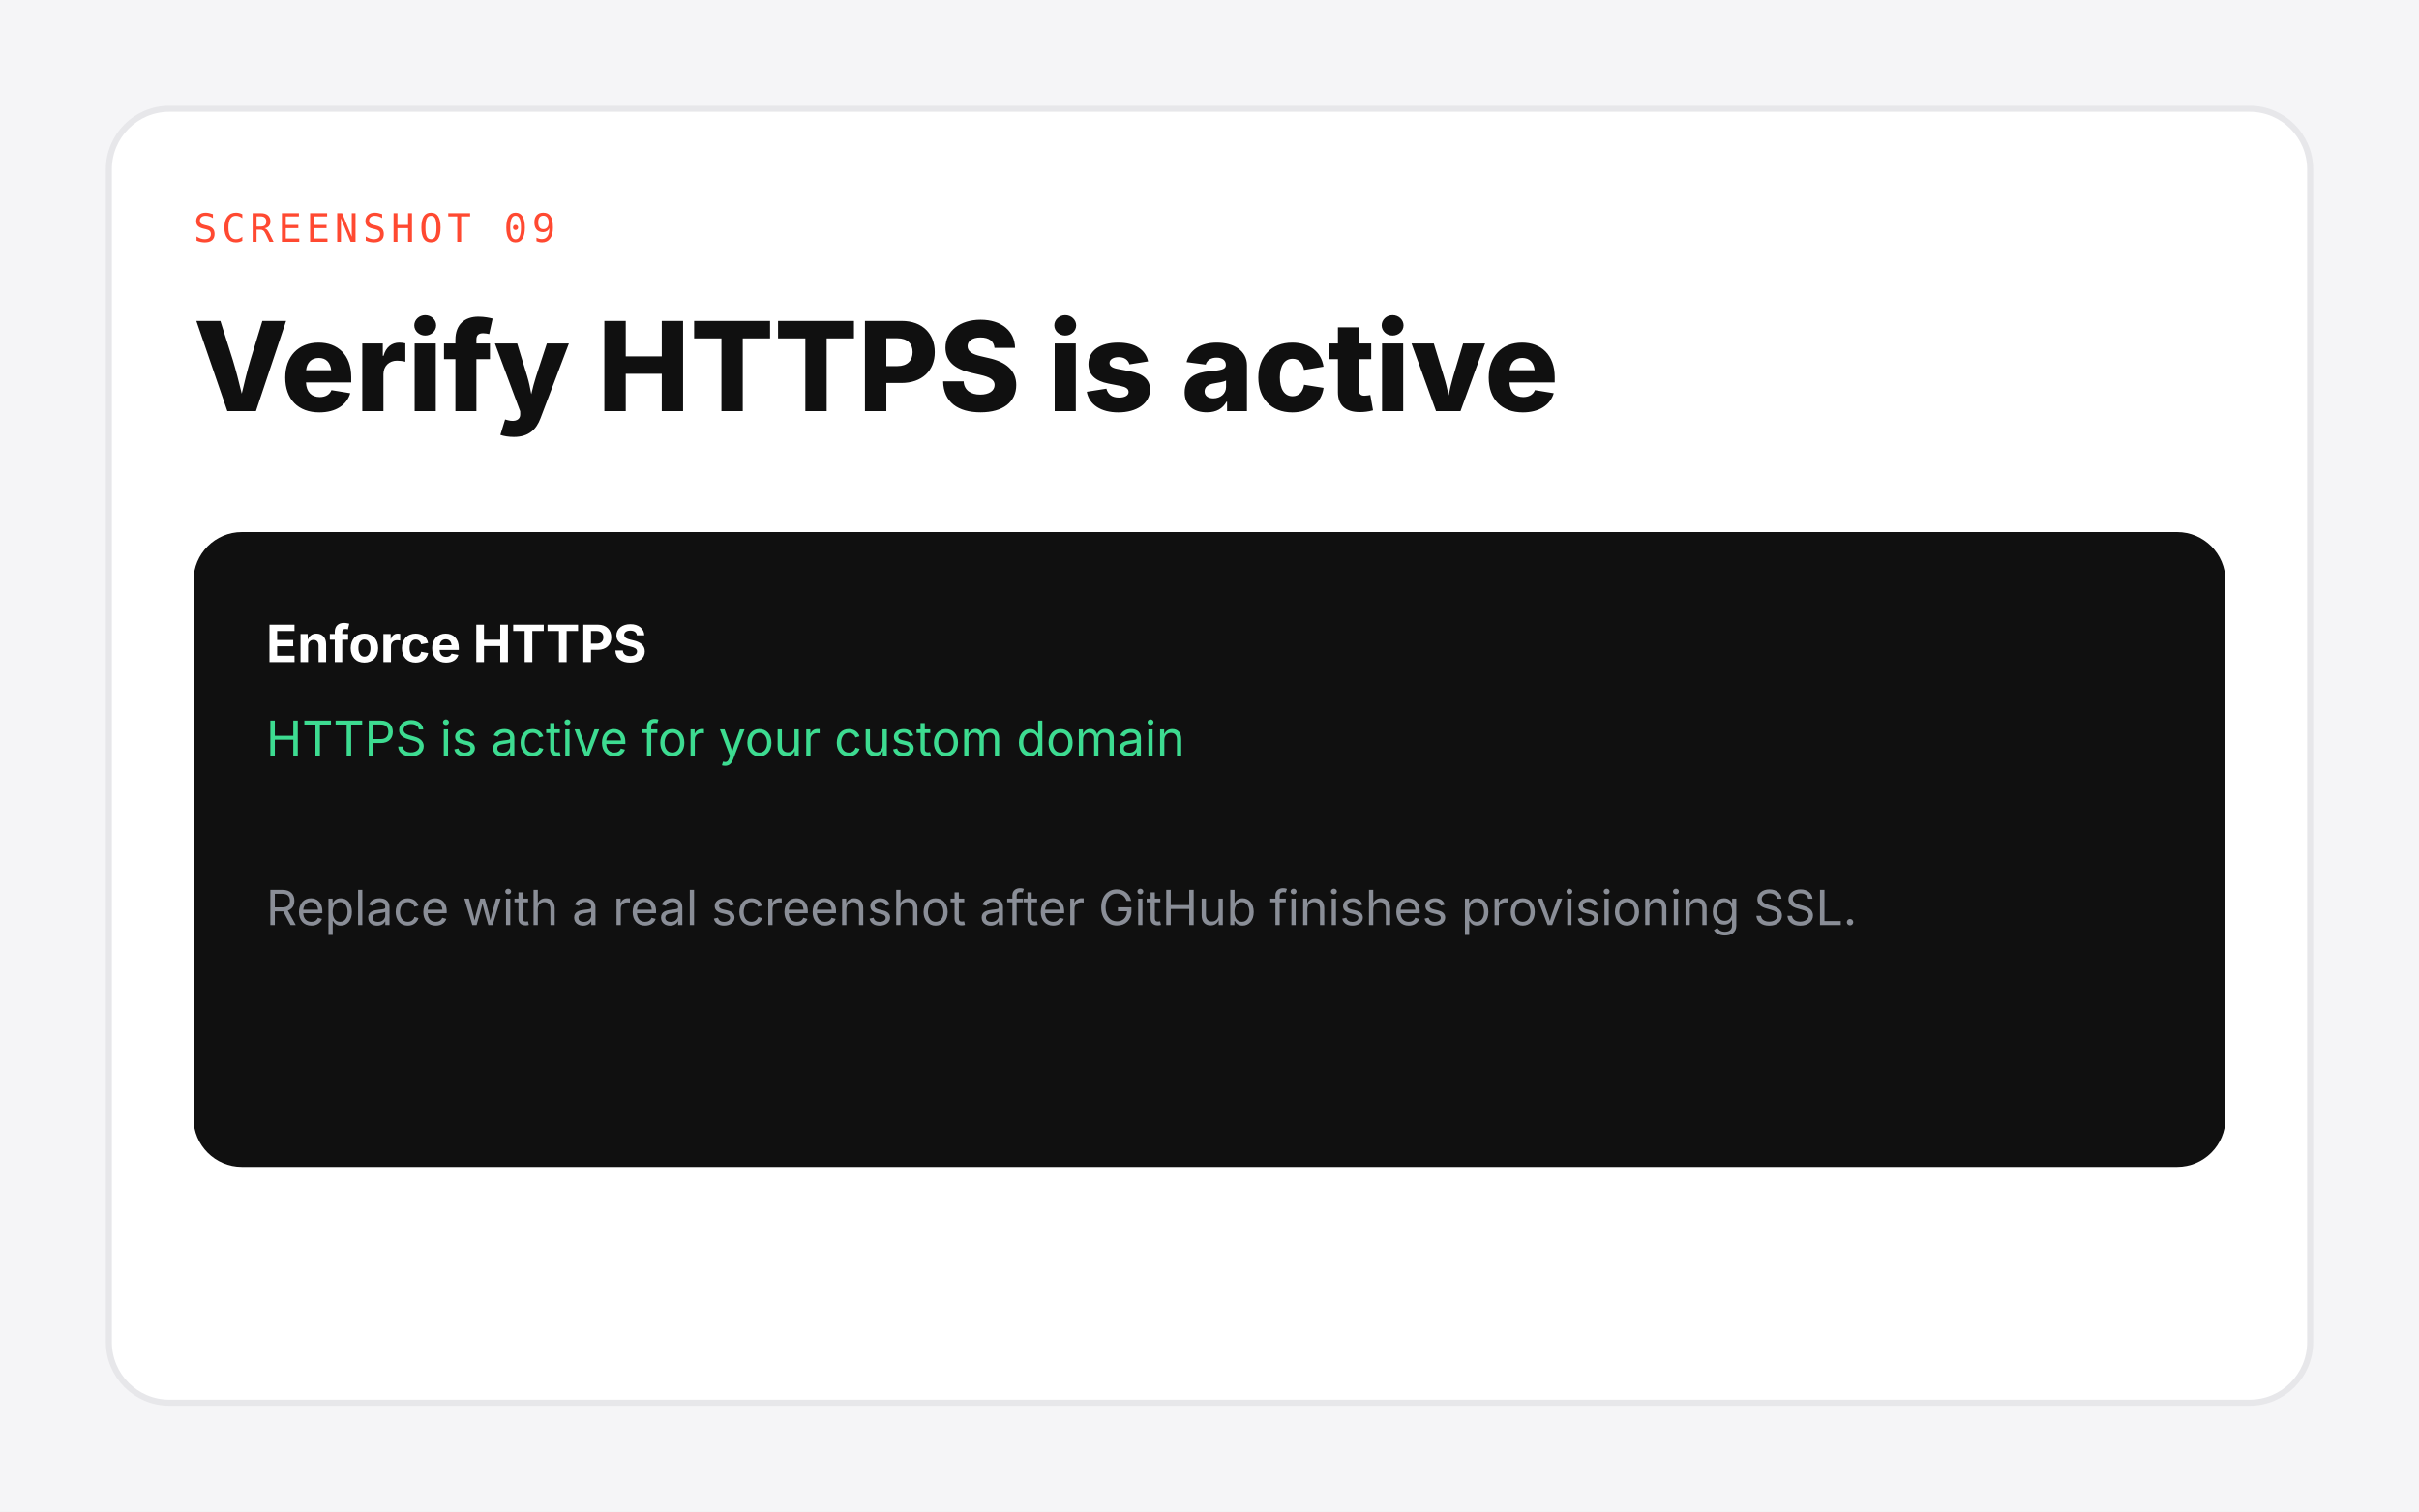
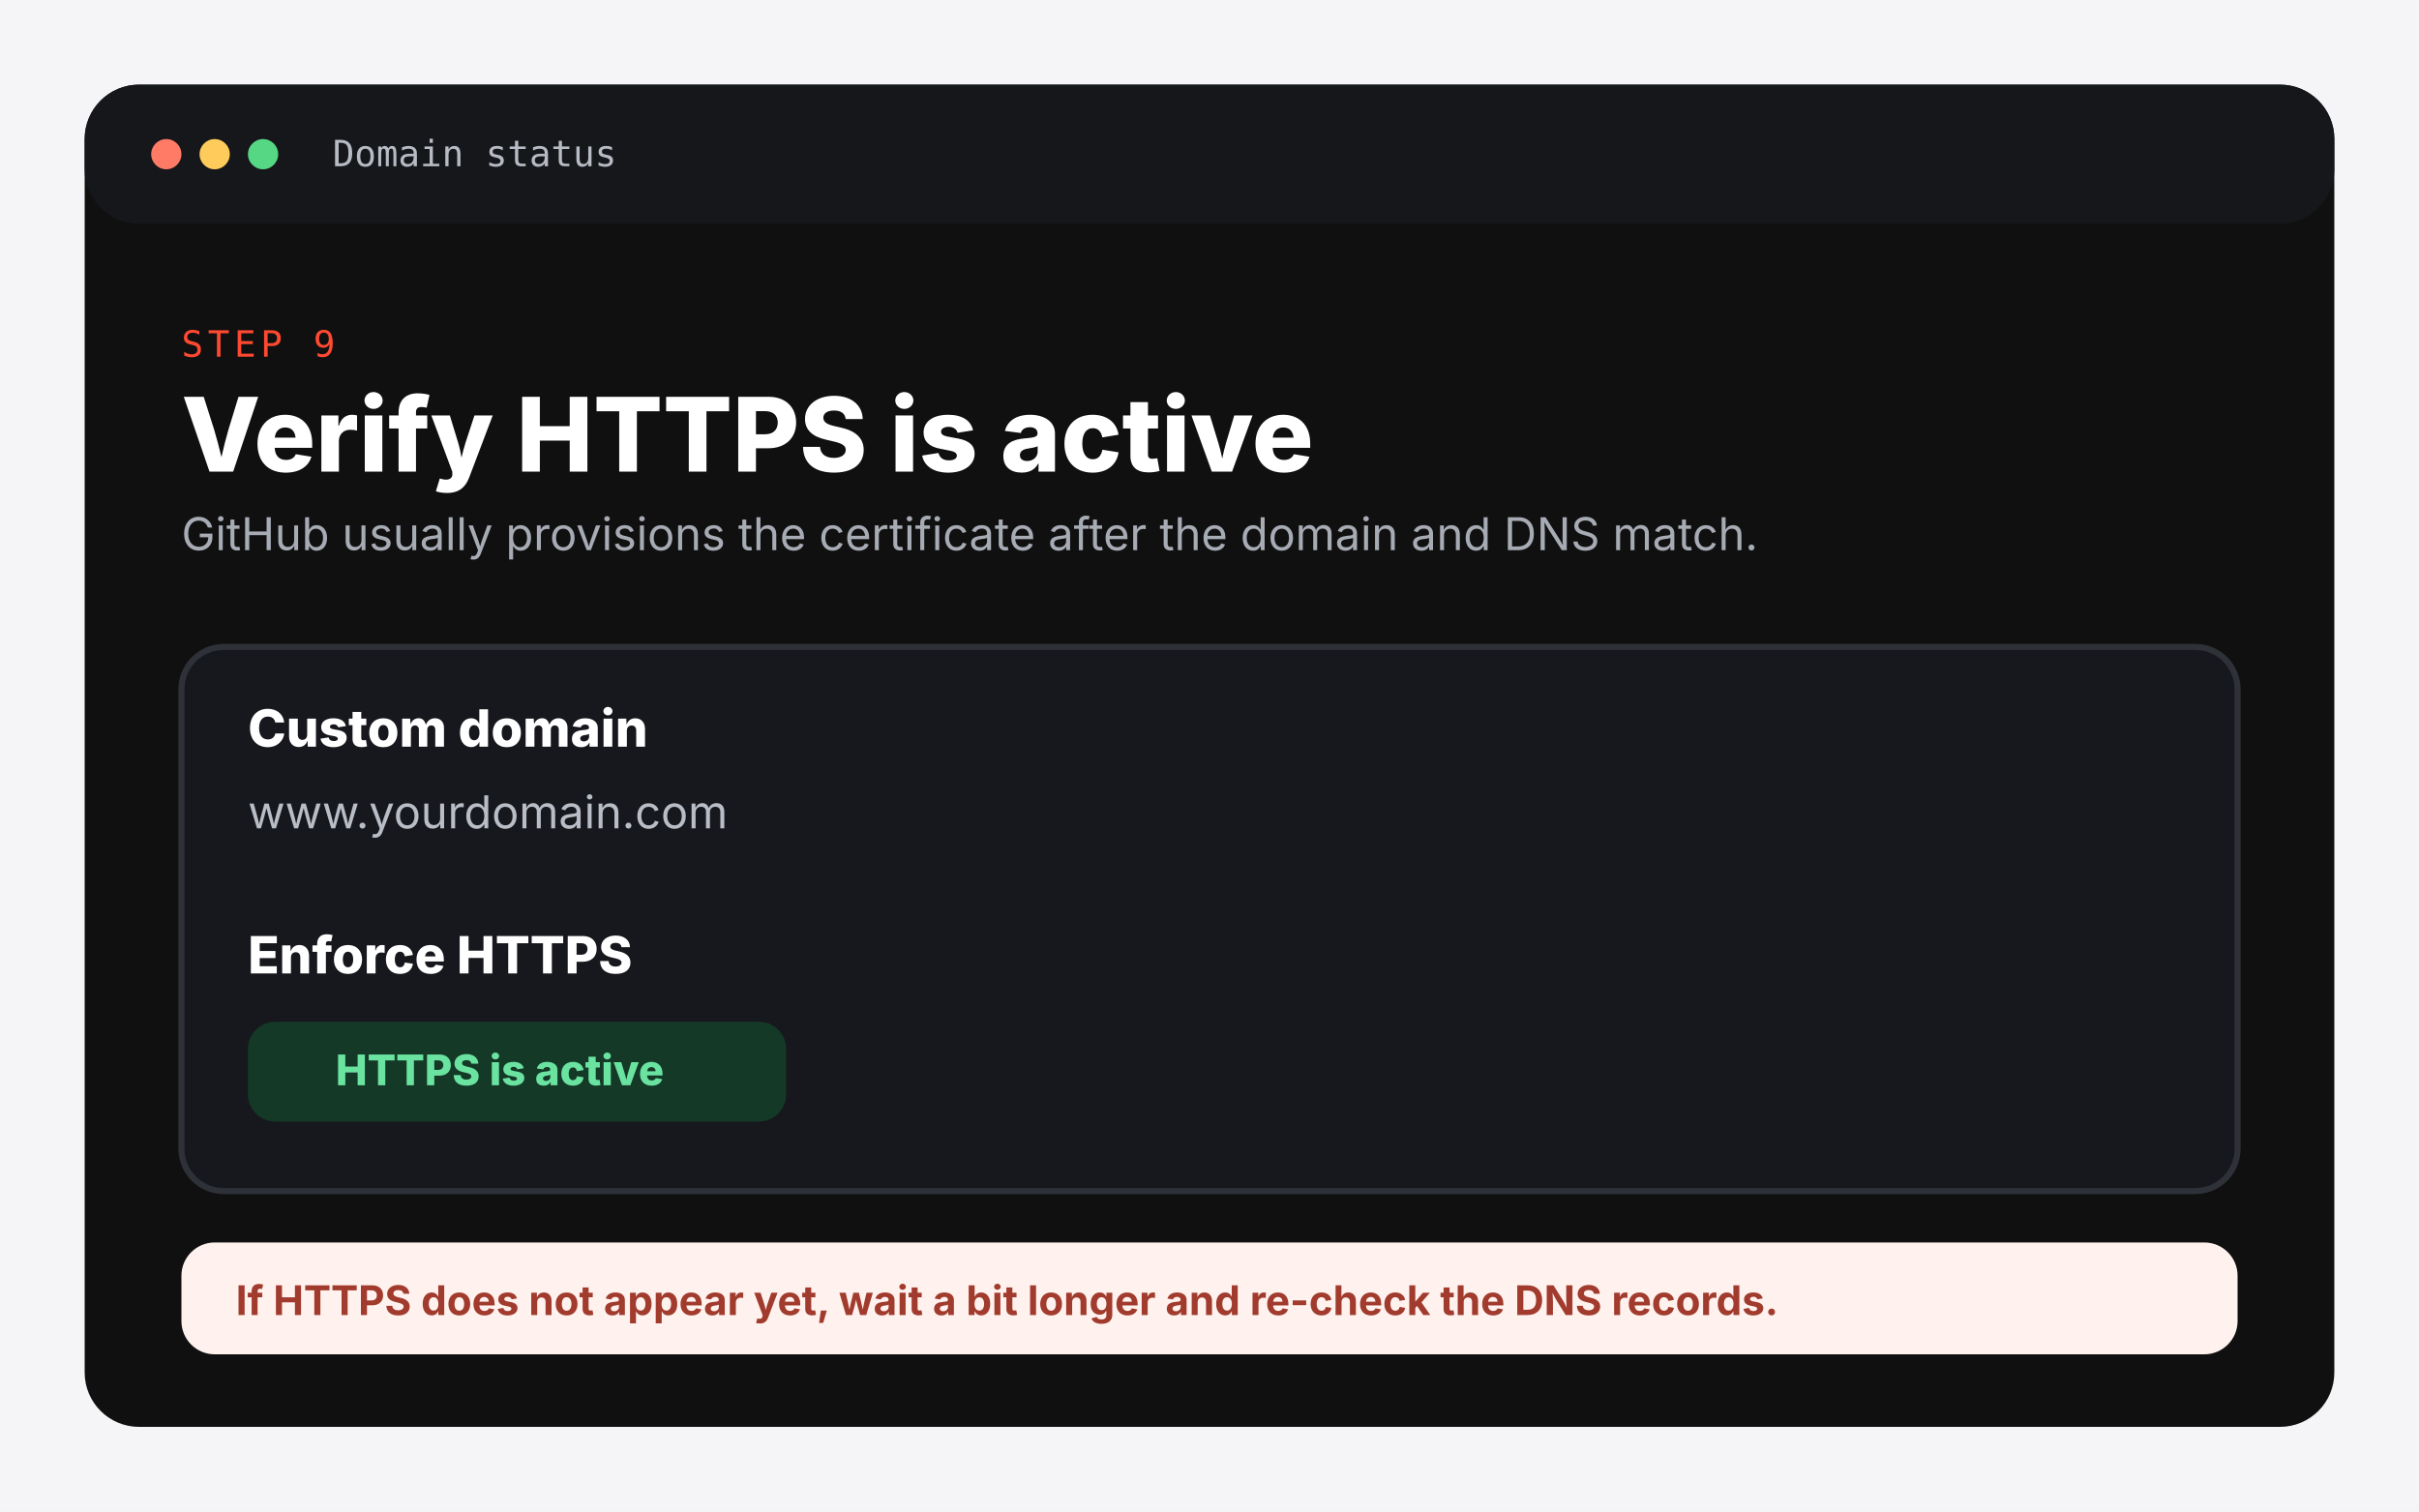
<svg xmlns="http://www.w3.org/2000/svg" width="1600" height="1000" viewBox="0 0 1600 1000" fill="none">
  <rect width="1600" height="1000" fill="#F5F5F7" />
-   <rect x="72" y="72" width="1456" height="856" rx="40" fill="#FFFFFF" stroke="#E7E7EA" stroke-width="4" />
-   <text x="128" y="160" fill="#FF4931" font-family="JetBrains Mono, monospace" font-size="26" letter-spacing="3">SCREENSHOT 09</text>
-   <text x="128" y="272" fill="#101010" font-family="Inter, Arial, sans-serif" font-size="82" font-weight="800">Verify HTTPS is active</text>
-   <rect x="128" y="352" width="1344" height="420" rx="32" fill="#101010" />
-   <text x="176" y="438" fill="#FFFFFF" font-family="Inter, Arial, sans-serif" font-size="34" font-weight="700">Enforce HTTPS</text>
-   <text x="176" y="500" fill="#3DDC91" font-family="Inter, Arial, sans-serif" font-size="32">HTTPS is active for your custom domain</text>
-   <text x="176" y="612" fill="#8A8E97" font-family="Inter, Arial, sans-serif" font-size="32">Replace with a real screenshot after GitHub finishes provisioning SSL.</text>
+   <rect x="56" y="56" width="1488" height="888" rx="36" fill="#101010" />
+   <rect x="56" y="56" width="1488" height="92" rx="36" fill="#16171B" />
+   <circle cx="110" cy="102" r="10" fill="#FF7B66" />
+   <circle cx="142" cy="102" r="10" fill="#FFCB5B" />
+   <circle cx="174" cy="102" r="10" fill="#55D784" />
+   <text x="220" y="110" fill="#B7BBC4" font-family="JetBrains Mono, monospace" font-size="24">Domain status</text>
+   <text x="120" y="236" fill="#FF4931" font-family="JetBrains Mono, monospace" font-size="24" letter-spacing="3">STEP 9</text>
+   <text x="120" y="312" fill="#FFFFFF" font-family="Inter, Arial, sans-serif" font-size="68" font-weight="800">Verify HTTPS is active</text>
+   <text x="120" y="364" fill="#A7ABB4" font-family="Inter, Arial, sans-serif" font-size="30">GitHub usually provisions the certificate after the domain and DNS match.</text>
+   <rect x="120" y="428" width="1360" height="360" rx="28" fill="#17181D" stroke="#2E3138" stroke-width="4" />
+   <text x="164" y="494" fill="#FFFFFF" font-family="Inter, Arial, sans-serif" font-size="34" font-weight="800">Custom domain</text>
+   <text x="164" y="548" fill="#B8BDC6" font-family="Inter, Arial, sans-serif" font-size="30">www.yourdomain.com</text>
+   <text x="164" y="644" fill="#FFFFFF" font-family="Inter, Arial, sans-serif" font-size="34" font-weight="800">Enforce HTTPS</text>
+   <rect x="164" y="676" width="356" height="66" rx="18" fill="#143927" />
+   <text x="222" y="718" fill="#6AE3A0" font-family="Inter, Arial, sans-serif" font-size="28" font-weight="800">HTTPS is active</text>
+   <rect x="120" y="822" width="1360" height="74" rx="22" fill="#FFF2EE" />
+   <text x="156" y="870" fill="#A13B2D" font-family="Inter, Arial, sans-serif" font-size="27" font-weight="700">If HTTPS does not appear yet, wait a bit longer and re-check the DNS records.</text>
</svg>
